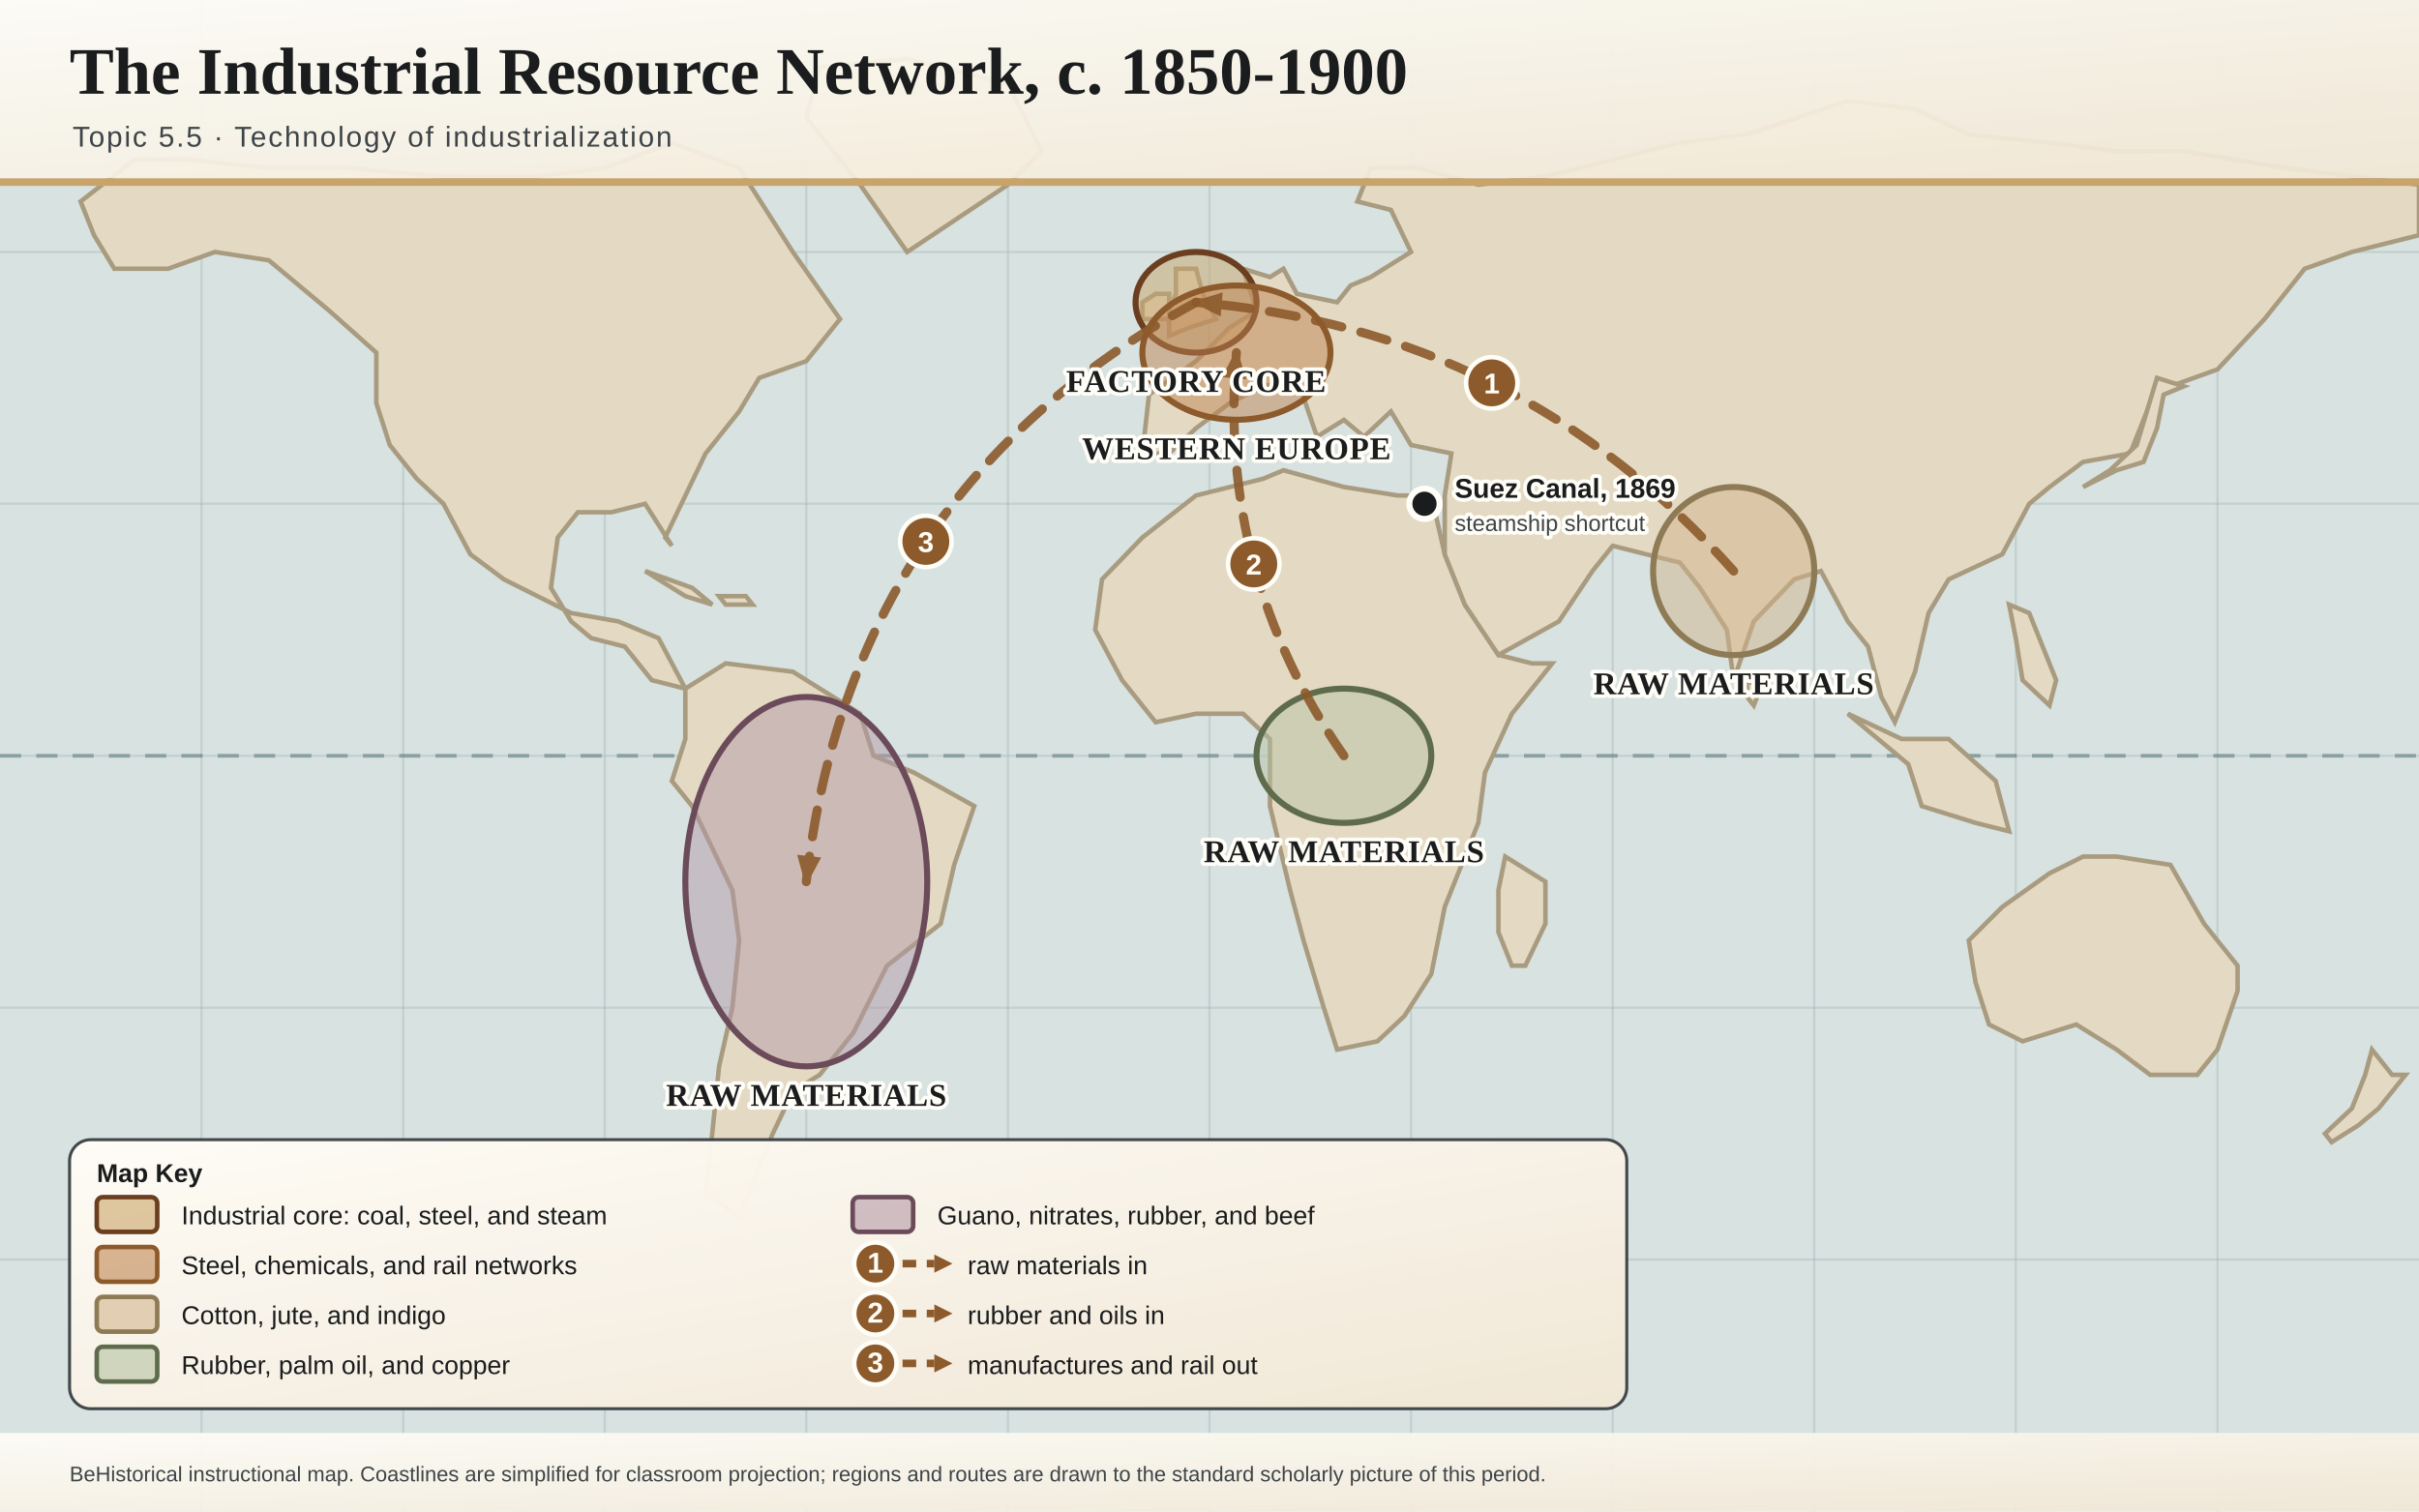
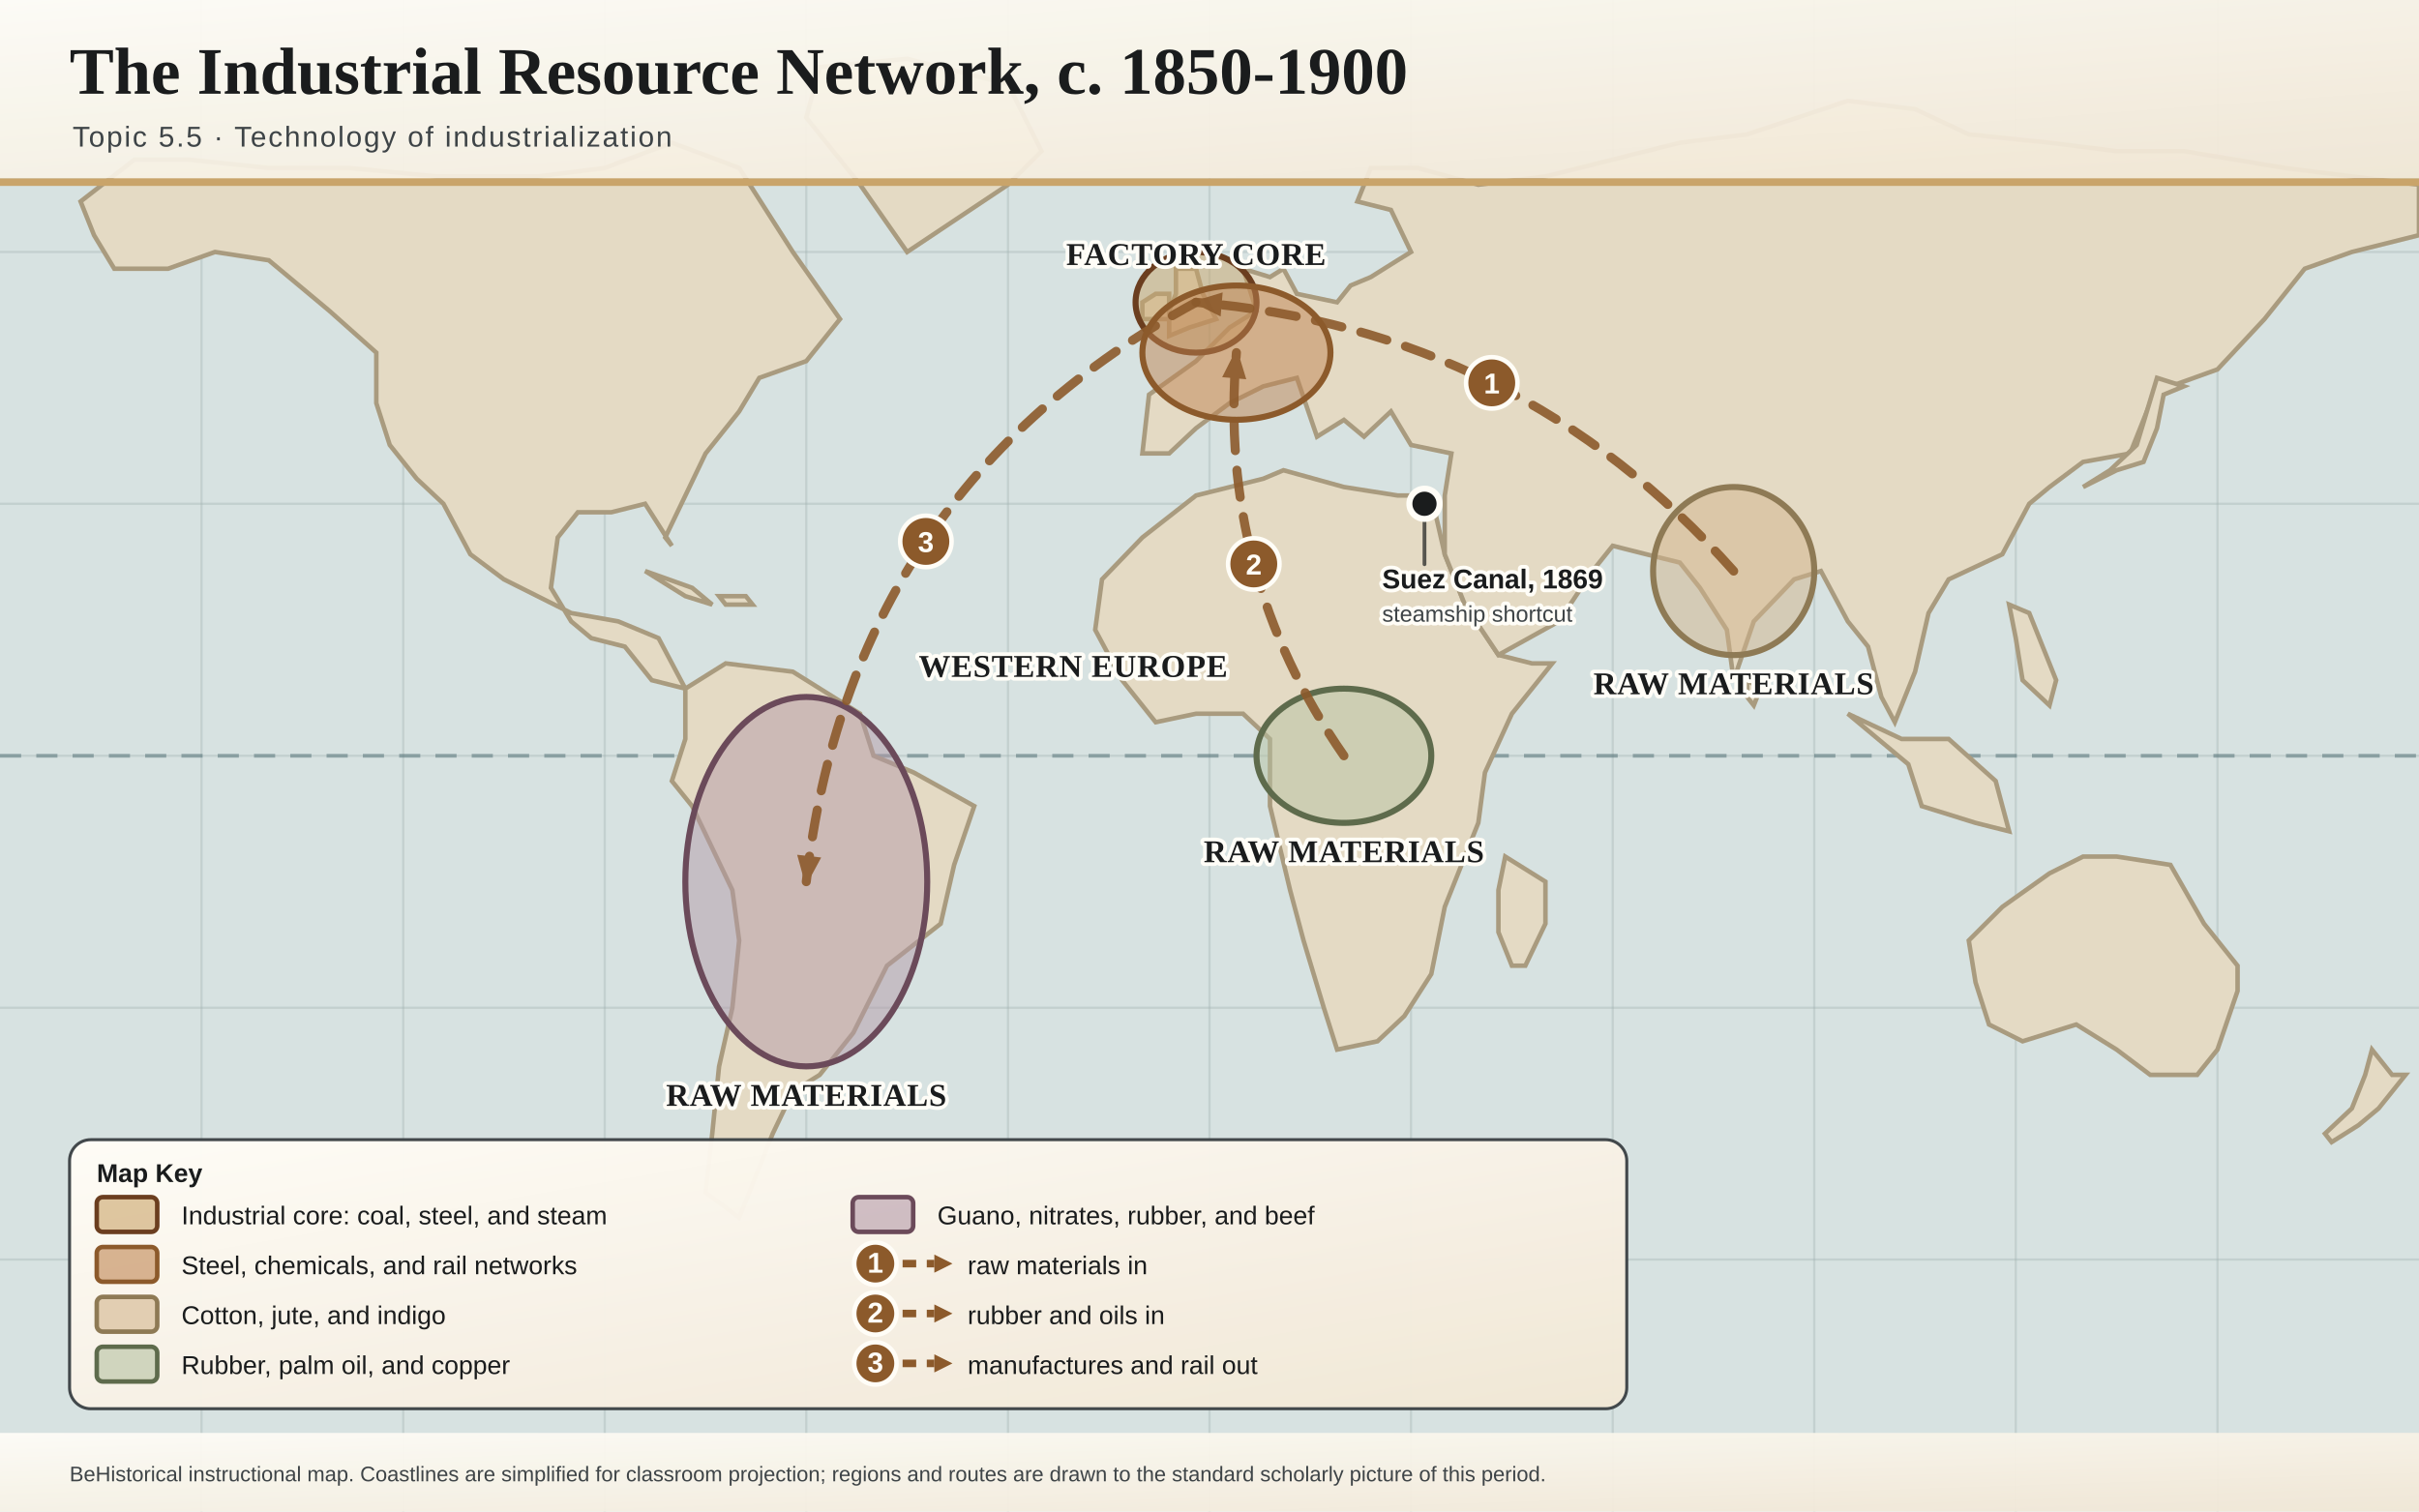
<svg xmlns="http://www.w3.org/2000/svg" width="1600" height="1000" viewBox="0 0 1600 1000" preserveAspectRatio="xMidYMid meet" role="img" aria-labelledby="map-title map-desc">
  <defs>
    <linearGradient id="paper" x1="0" x2="1" y1="0" y2="1">
      <stop offset="0" stop-color="#FFFDF7" />
      <stop offset="1" stop-color="#F1E7D5" />
    </linearGradient>
    <marker id="arrow" markerWidth="20" markerHeight="16" refX="17" refY="8" orient="auto" markerUnits="userSpaceOnUse">
      <path d="M0,0 L20,8 L0,16 Z" fill="#8C5A2B" />
    </marker>
    <style>
      .title{font-family:Georgia,'Times New Roman',serif;font-weight:700;font-size:44px;fill:#1A1C1D}
      .subtitle{font-family:Arial,Helvetica,sans-serif;font-size:19px;fill:#3E4447;letter-spacing:1.2px;text-transform:uppercase}
      .region{font-family:Georgia,'Times New Roman',serif;font-weight:700;font-size:21px;letter-spacing:.5px}
      .place{font-family:Arial,Helvetica,sans-serif;font-weight:700;font-size:18px;fill:#1A1C1D}
      .placenote{font-family:Arial,Helvetica,sans-serif;font-size:15px;fill:#3E4447}
      .small{font-family:Arial,Helvetica,sans-serif;font-size:17px;fill:#1A1C1D}
      .tiny{font-family:Arial,Helvetica,sans-serif;font-size:14px;fill:#3E4447}
      .badgenum{font-family:Arial,Helvetica,sans-serif;font-weight:700;font-size:19px;fill:#FFFDF7}
      .badge{fill:#8C5A2B;stroke:#FFFDF7;stroke-width:3}
      .halo{paint-order:stroke;stroke:#FFFDF7;stroke-width:5;stroke-linejoin:round}
      .city{fill:#1A1C1D;stroke:#FFFDF7;stroke-width:4}
+       .leader{stroke:#1A1C1D;stroke-width:2.5;stroke-linecap:round;opacity:.7}
      .flow{fill:none;stroke:#8C5A2B;stroke-width:6;stroke-linecap:round;opacity:.9}
      #land path{fill:#E4DAC4;stroke:#A99B7F;stroke-width:3}
      #graticule line{stroke:#9FB0AE;stroke-width:1.5;opacity:.35}
    </style>
  </defs>
  <rect width="1600" height="1000" fill="#D7E2E1" />
  <g id="graticule">
    <line x1="133.3" y1="0" x2="133.3" y2="1000" />
    <line x1="266.7" y1="0" x2="266.7" y2="1000" />
    <line x1="400.0" y1="0" x2="400.0" y2="1000" />
    <line x1="533.3" y1="0" x2="533.3" y2="1000" />
    <line x1="666.7" y1="0" x2="666.7" y2="1000" />
    <line x1="800.0" y1="0" x2="800.0" y2="1000" />
    <line x1="933.3" y1="0" x2="933.3" y2="1000" />
    <line x1="1066.7" y1="0" x2="1066.7" y2="1000" />
    <line x1="1200.0" y1="0" x2="1200.0" y2="1000" />
    <line x1="1333.3" y1="0" x2="1333.3" y2="1000" />
    <line x1="1466.7" y1="0" x2="1466.7" y2="1000" />
    <line x1="0" y1="833.3" x2="1600" y2="833.3" />
    <line x1="0" y1="666.7" x2="1600" y2="666.7" />
    <line x1="0" y1="500.0" x2="1600" y2="500.0" />
    <line x1="0" y1="333.3" x2="1600" y2="333.3" />
    <line x1="0" y1="166.7" x2="1600" y2="166.7" />
  </g>
  <line x1="0" y1="500.0" x2="1600" y2="500.0" stroke="#4E6B72" stroke-width="2.5" stroke-dasharray="14 10" opacity=".5" />
  <g id="land">
    <path id="land-greenland" d="M600.0,166.7 L666.7,122.2 L688.9,100.0 L666.7,55.6 L600.0,38.9 L542.2,44.4 L533.3,77.8 L568.9,122.2 L600.0,166.7 Z" />
    <path id="land-northAmerica" d="M53.3,133.3 L88.9,105.6 L124.4,105.6 L177.8,111.1 L231.1,111.1 L288.9,116.7 L355.6,116.7 L400.0,111.1 L444.4,94.4 L488.9,111.1 L524.4,166.7 L555.6,211.1 L533.3,238.9 L502.2,250.0 L488.9,272.2 L466.7,300.0 L440.0,355.6 L444.4,361.1 L426.7,333.3 L404.4,338.9 L382.2,338.9 L368.9,355.6 L364.4,388.9 L377.8,411.1 L391.1,422.2 L413.3,427.8 L431.1,450.0 L453.3,455.6 L435.6,422.2 L408.9,411.1 L377.8,405.6 L333.3,383.3 L311.1,366.7 L293.3,333.3 L275.6,316.7 L257.8,294.4 L248.9,266.7 L248.9,233.3 L217.8,205.6 L177.8,172.2 L142.2,166.7 L111.1,177.8 L75.6,177.8 L62.2,155.6 L53.3,133.3 Z" />
    <path id="land-southAmerica" d="M453.3,455.6 L480.0,438.9 L524.4,444.4 L568.9,472.2 L577.8,500.0 L604.4,511.1 L644.4,533.3 L631.1,572.2 L622.2,611.1 L586.7,638.9 L564.4,683.3 L542.2,711.1 L524.4,722.2 L511.1,750.0 L497.8,783.3 L488.9,805.6 L466.7,788.9 L471.1,750.0 L475.6,705.6 L484.4,666.7 L488.9,622.2 L484.4,588.9 L457.8,533.3 L444.4,516.7 L453.3,488.9 L453.3,455.6 Z" />
    <path id="land-africa" d="M724.4,416.7 L728.9,383.3 L755.6,355.6 L791.1,327.8 L835.6,316.7 L848.9,311.1 L888.9,322.2 L924.4,327.8 L946.7,327.8 L955.6,366.7 L968.9,400.0 L991.1,433.3 L1013.3,438.9 L1026.7,438.9 L1000.0,472.2 L982.2,511.1 L977.8,544.4 L955.6,600.0 L946.7,644.4 L928.9,672.2 L911.1,688.9 L884.4,694.4 L875.6,666.7 L862.2,622.2 L853.3,588.9 L840.0,533.3 L840.0,488.9 L822.2,472.2 L791.1,472.2 L764.4,477.8 L742.2,450.0 L724.4,416.7 Z" />
    <path id="land-eurasia" d="M755.6,300.0 L760.0,261.1 L791.1,238.9 L813.3,216.7 L831.1,205.6 L822.2,177.8 L840.0,183.3 L848.9,177.8 L857.8,194.4 L884.4,200.0 L893.3,188.9 L906.7,183.3 L924.4,172.2 L933.3,166.7 L920.0,138.9 L897.8,133.3 L906.7,111.1 L937.8,111.1 L977.8,122.2 L1022.2,116.7 L1066.7,105.6 L1111.1,94.4 L1155.6,88.9 L1222.2,66.7 L1266.7,72.2 L1302.2,88.9 L1355.6,94.4 L1400.0,100.0 L1444.4,100.0 L1511.1,111.1 L1555.6,116.7 L1600.0,122.2 L1600.0,155.6 L1555.6,166.7 L1524.4,177.8 L1497.8,211.1 L1466.7,244.4 L1435.6,255.6 L1422.2,266.7 L1408.9,300.0 L1377.8,305.6 L1355.6,322.2 L1342.2,333.3 L1324.4,366.7 L1288.9,383.3 L1275.6,405.6 L1266.7,444.4 L1253.3,477.8 L1244.4,461.1 L1235.6,427.8 L1222.2,411.1 L1204.4,377.8 L1186.7,383.3 L1160.0,411.1 L1146.7,450.0 L1142.2,416.7 L1124.4,388.9 L1111.1,372.2 L1088.9,366.7 L1066.7,361.1 L1053.3,377.8 L1031.1,411.1 L991.1,433.3 L968.9,400.0 L955.6,366.7 L955.6,327.8 L960.0,300.0 L933.3,294.4 L920.0,272.2 L902.2,288.9 L888.9,277.8 L871.1,288.9 L857.8,250.0 L835.6,255.6 L813.3,266.7 L791.1,283.3 L773.3,300.0 L755.6,300.0 Z" />
    <path id="land-britain" d="M773.3,222.2 L786.7,216.7 L804.4,211.1 L795.6,194.4 L791.1,177.8 L777.8,177.8 L777.8,194.4 L773.3,205.6 L773.3,222.2 Z" />
    <path id="land-ireland" d="M755.6,211.1 L773.3,211.1 L773.3,194.4 L764.4,194.4 L755.6,200.0 L755.6,211.1 Z" />
    <path id="land-japan" d="M1377.8,322.2 L1400.0,311.1 L1417.8,305.6 L1426.7,283.3 L1431.1,261.1 L1444.4,255.6 L1426.7,250.0 L1413.3,294.4 L1395.6,311.1 L1377.8,322.2 Z" />
    <path id="land-indonesia" d="M1222.2,472.2 L1262.2,505.6 L1271.1,533.3 L1306.7,544.4 L1328.9,550.0 L1320.0,516.7 L1288.9,488.9 L1257.8,488.9 L1222.2,472.2 Z" />
    <path id="land-philippines" d="M1328.9,400.0 L1342.2,405.6 L1351.1,427.8 L1360.0,450.0 L1355.6,466.7 L1337.8,450.0 L1333.3,422.2 L1328.9,400.0 Z" />
    <path id="land-australia" d="M1302.2,622.2 L1306.7,650.0 L1315.6,677.8 L1337.8,688.9 L1373.3,677.8 L1400.0,694.4 L1422.2,711.1 L1453.3,711.1 L1466.7,694.4 L1480.0,655.6 L1480.0,638.9 L1457.8,611.1 L1435.6,572.2 L1400.0,566.7 L1377.8,566.7 L1355.6,577.8 L1324.4,600.0 L1302.2,622.2 Z" />
    <path id="land-newZealand" d="M1568.9,694.4 L1582.2,711.1 L1591.1,711.1 L1573.3,733.3 L1560.0,744.4 L1542.2,755.6 L1537.8,750.0 L1555.6,733.3 L1564.4,711.1 L1568.9,694.4 Z" />
    <path id="land-madagascar" d="M995.6,566.7 L1022.2,583.3 L1022.2,611.1 L1008.9,638.9 L1000.0,638.9 L991.1,616.7 L991.1,588.9 L995.6,566.7 Z" />
    <path id="land-cuba" d="M426.7,377.8 L457.8,388.9 L471.1,400.0 L453.3,394.4 L426.7,377.8 Z" />
    <path id="land-hispaniola" d="M475.6,394.4 L493.3,394.4 L497.8,400.0 L480.0,400.0 L475.6,394.4 Z" />
    <path id="land-sriLanka" d="M1155.6,450.0 L1164.4,455.6 L1160.0,466.7 L1155.6,461.1 L1155.6,450.0 Z" />
  </g>
  <g id="highlights">
    <ellipse cx="791.1" cy="200.0" rx="40.0" ry="33.3" fill="#C9A46A" fill-opacity="0.5" stroke="#6B3E1F" stroke-width="4" />
    <ellipse cx="817.8" cy="233.3" rx="62.2" ry="44.4" fill="#C08552" fill-opacity="0.5" stroke="#8C5A2B" stroke-width="4" />
    <ellipse cx="1146.7" cy="377.8" rx="53.3" ry="55.6" fill="#D2B48C" fill-opacity="0.5" stroke="#8E7A55" stroke-width="4" />
    <ellipse cx="888.9" cy="500.0" rx="57.8" ry="44.4" fill="#B6C2A2" fill-opacity="0.5" stroke="#5E6B4C" stroke-width="4" />
    <ellipse cx="533.3" cy="583.3" rx="80.0" ry="122.2" fill="#B49AA8" fill-opacity="0.5" stroke="#6B4A5A" stroke-width="4" />
  </g>
  <g id="flows">
    <path class="flow" d="M1146.7,377.8 Q1004.4,217.8 791.1,200.0" stroke-dasharray="18 13" marker-end="url(#arrow)" />
    <circle class="badge" cx="986.7" cy="253.3" r="17" />
    <text class="badgenum" x="986.7" y="260.3" text-anchor="middle">1</text>
    <path class="flow" d="M888.9,500.0 Q805.3,379.5 817.8,233.3" stroke-dasharray="18 13" marker-end="url(#arrow)" />
    <circle class="badge" cx="829.3" cy="373.1" r="17" />
    <text class="badgenum" x="829.3" y="380.1" text-anchor="middle">2</text>
    <path class="flow" d="M791.1,200.0 Q562.6,324.6 533.3,583.3" stroke-dasharray="18 13" marker-end="url(#arrow)" />
    <circle class="badge" cx="612.4" cy="358.2" r="17" />
    <text class="badgenum" x="612.4" y="365.2" text-anchor="middle">3</text>
  </g>
  <g id="region-labels">
-     <text class="region halo" x="791.1" y="259.3" text-anchor="middle" fill="#1A1C1D">
+     <text class="region halo" x="791.1" y="175.3" text-anchor="middle" fill="#1A1C1D">
      <tspan x="791.1" dy="0">FACTORY CORE</tspan>
    </text>
-     <text class="region halo" x="817.8" y="303.8" text-anchor="middle" fill="#1A1C1D">
-       <tspan x="817.8" dy="0">WESTERN EUROPE</tspan>
+     <text class="region halo" x="709.8" y="447.8" text-anchor="middle" fill="#1A1C1D">
+       <tspan x="709.8" dy="0">WESTERN EUROPE</tspan>
    </text>
    <text class="region halo" x="1146.7" y="459.3" text-anchor="middle" fill="#1A1C1D">
      <tspan x="1146.7" dy="0">RAW MATERIALS</tspan>
    </text>
    <text class="region halo" x="888.9" y="570.4" text-anchor="middle" fill="#1A1C1D">
      <tspan x="888.9" dy="0">RAW MATERIALS</tspan>
    </text>
    <text class="region halo" x="533.3" y="731.6" text-anchor="middle" fill="#1A1C1D">
      <tspan x="533.3" dy="0">RAW MATERIALS</tspan>
    </text>
  </g>
  <g id="places">
+     <line class="leader" x1="942.2" y1="333.3" x2="942.2" y2="373.3" />
    <circle class="city" cx="942.2" cy="333.3" r="10" />
-     <text class="place halo" x="962.2" y="329.3" text-anchor="start">Suez Canal, 1869</text>
-     <text class="placenote halo" x="962.2" y="351.3" text-anchor="start">steamship shortcut</text>
+     <text class="place halo" x="914.2" y="389.3" text-anchor="start">Suez Canal, 1869</text>
+     <text class="placenote halo" x="914.2" y="411.3" text-anchor="start">steamship shortcut</text>
  </g>
  <g id="titleband">
    <rect x="0" y="0" width="1600" height="118" fill="url(#paper)" opacity=".93" />
    <rect x="0" y="118" width="1600" height="5" fill="#C9A46A" />
    <text class="title" x="46" y="62">The Industrial Resource Network, c. 1850-1900</text>
    <text class="subtitle" x="48" y="97">Topic 5.5 · Technology of industrialization</text>
  </g>
  <g id="legend" transform="translate(46,754)">
    <rect x="0" y="0" width="1030" height="178" rx="14" fill="url(#paper)" stroke="#3E4447" stroke-width="2" opacity=".97" />
    <text class="small" x="18" y="28" font-weight="700">Map Key</text>
    <rect x="18" y="38" width="40" height="23" rx="4" fill="#C9A46A" fill-opacity=".6" stroke="#6B3E1F" stroke-width="3" />
    <text class="small" x="74" y="56">Industrial core: coal, steel, and steam</text>
    <rect x="18" y="71" width="40" height="23" rx="4" fill="#C08552" fill-opacity=".6" stroke="#8C5A2B" stroke-width="3" />
    <text class="small" x="74" y="89">Steel, chemicals, and rail networks</text>
    <rect x="18" y="104" width="40" height="23" rx="4" fill="#D2B48C" fill-opacity=".6" stroke="#8E7A55" stroke-width="3" />
    <text class="small" x="74" y="122">Cotton, jute, and indigo</text>
    <rect x="18" y="137" width="40" height="23" rx="4" fill="#B6C2A2" fill-opacity=".6" stroke="#5E6B4C" stroke-width="3" />
    <text class="small" x="74" y="155">Rubber, palm oil, and copper</text>
    <rect x="518" y="38" width="40" height="23" rx="4" fill="#B49AA8" fill-opacity=".6" stroke="#6B4A5A" stroke-width="3" />
    <text class="small" x="574" y="56">Guano, nitrates, rubber, and beef</text>
    <circle class="badge" cx="533" cy="82" r="14" />
    <text class="badgenum" x="533" y="88" text-anchor="middle" font-size="16">1</text>
    <line x1="551" x2="572" y1="82" y2="82" stroke="#8C5A2B" stroke-width="5" stroke-dasharray="9 7" />
    <path d="M572,76 L584,82 L572,88 Z" fill="#8C5A2B" />
    <text class="small" x="594" y="89">raw materials in</text>
    <circle class="badge" cx="533" cy="115" r="14" />
    <text class="badgenum" x="533" y="121" text-anchor="middle" font-size="16">2</text>
    <line x1="551" x2="572" y1="115" y2="115" stroke="#8C5A2B" stroke-width="5" stroke-dasharray="9 7" />
    <path d="M572,109 L584,115 L572,121 Z" fill="#8C5A2B" />
    <text class="small" x="594" y="122">rubber and oils in</text>
    <circle class="badge" cx="533" cy="148" r="14" />
    <text class="badgenum" x="533" y="154" text-anchor="middle" font-size="16">3</text>
    <line x1="551" x2="572" y1="148" y2="148" stroke="#8C5A2B" stroke-width="5" stroke-dasharray="9 7" />
    <path d="M572,142 L584,148 L572,154 Z" fill="#8C5A2B" />
    <text class="small" x="594" y="155">manufactures and rail out</text>
  </g>
  <rect x="0" y="948" width="1600" height="52" fill="url(#paper)" opacity=".93" />
  <text class="tiny" x="46" y="980">BeHistorical instructional map. Coastlines are simplified for classroom projection; regions and routes are drawn to the standard scholarly picture of this period.</text>
</svg>
